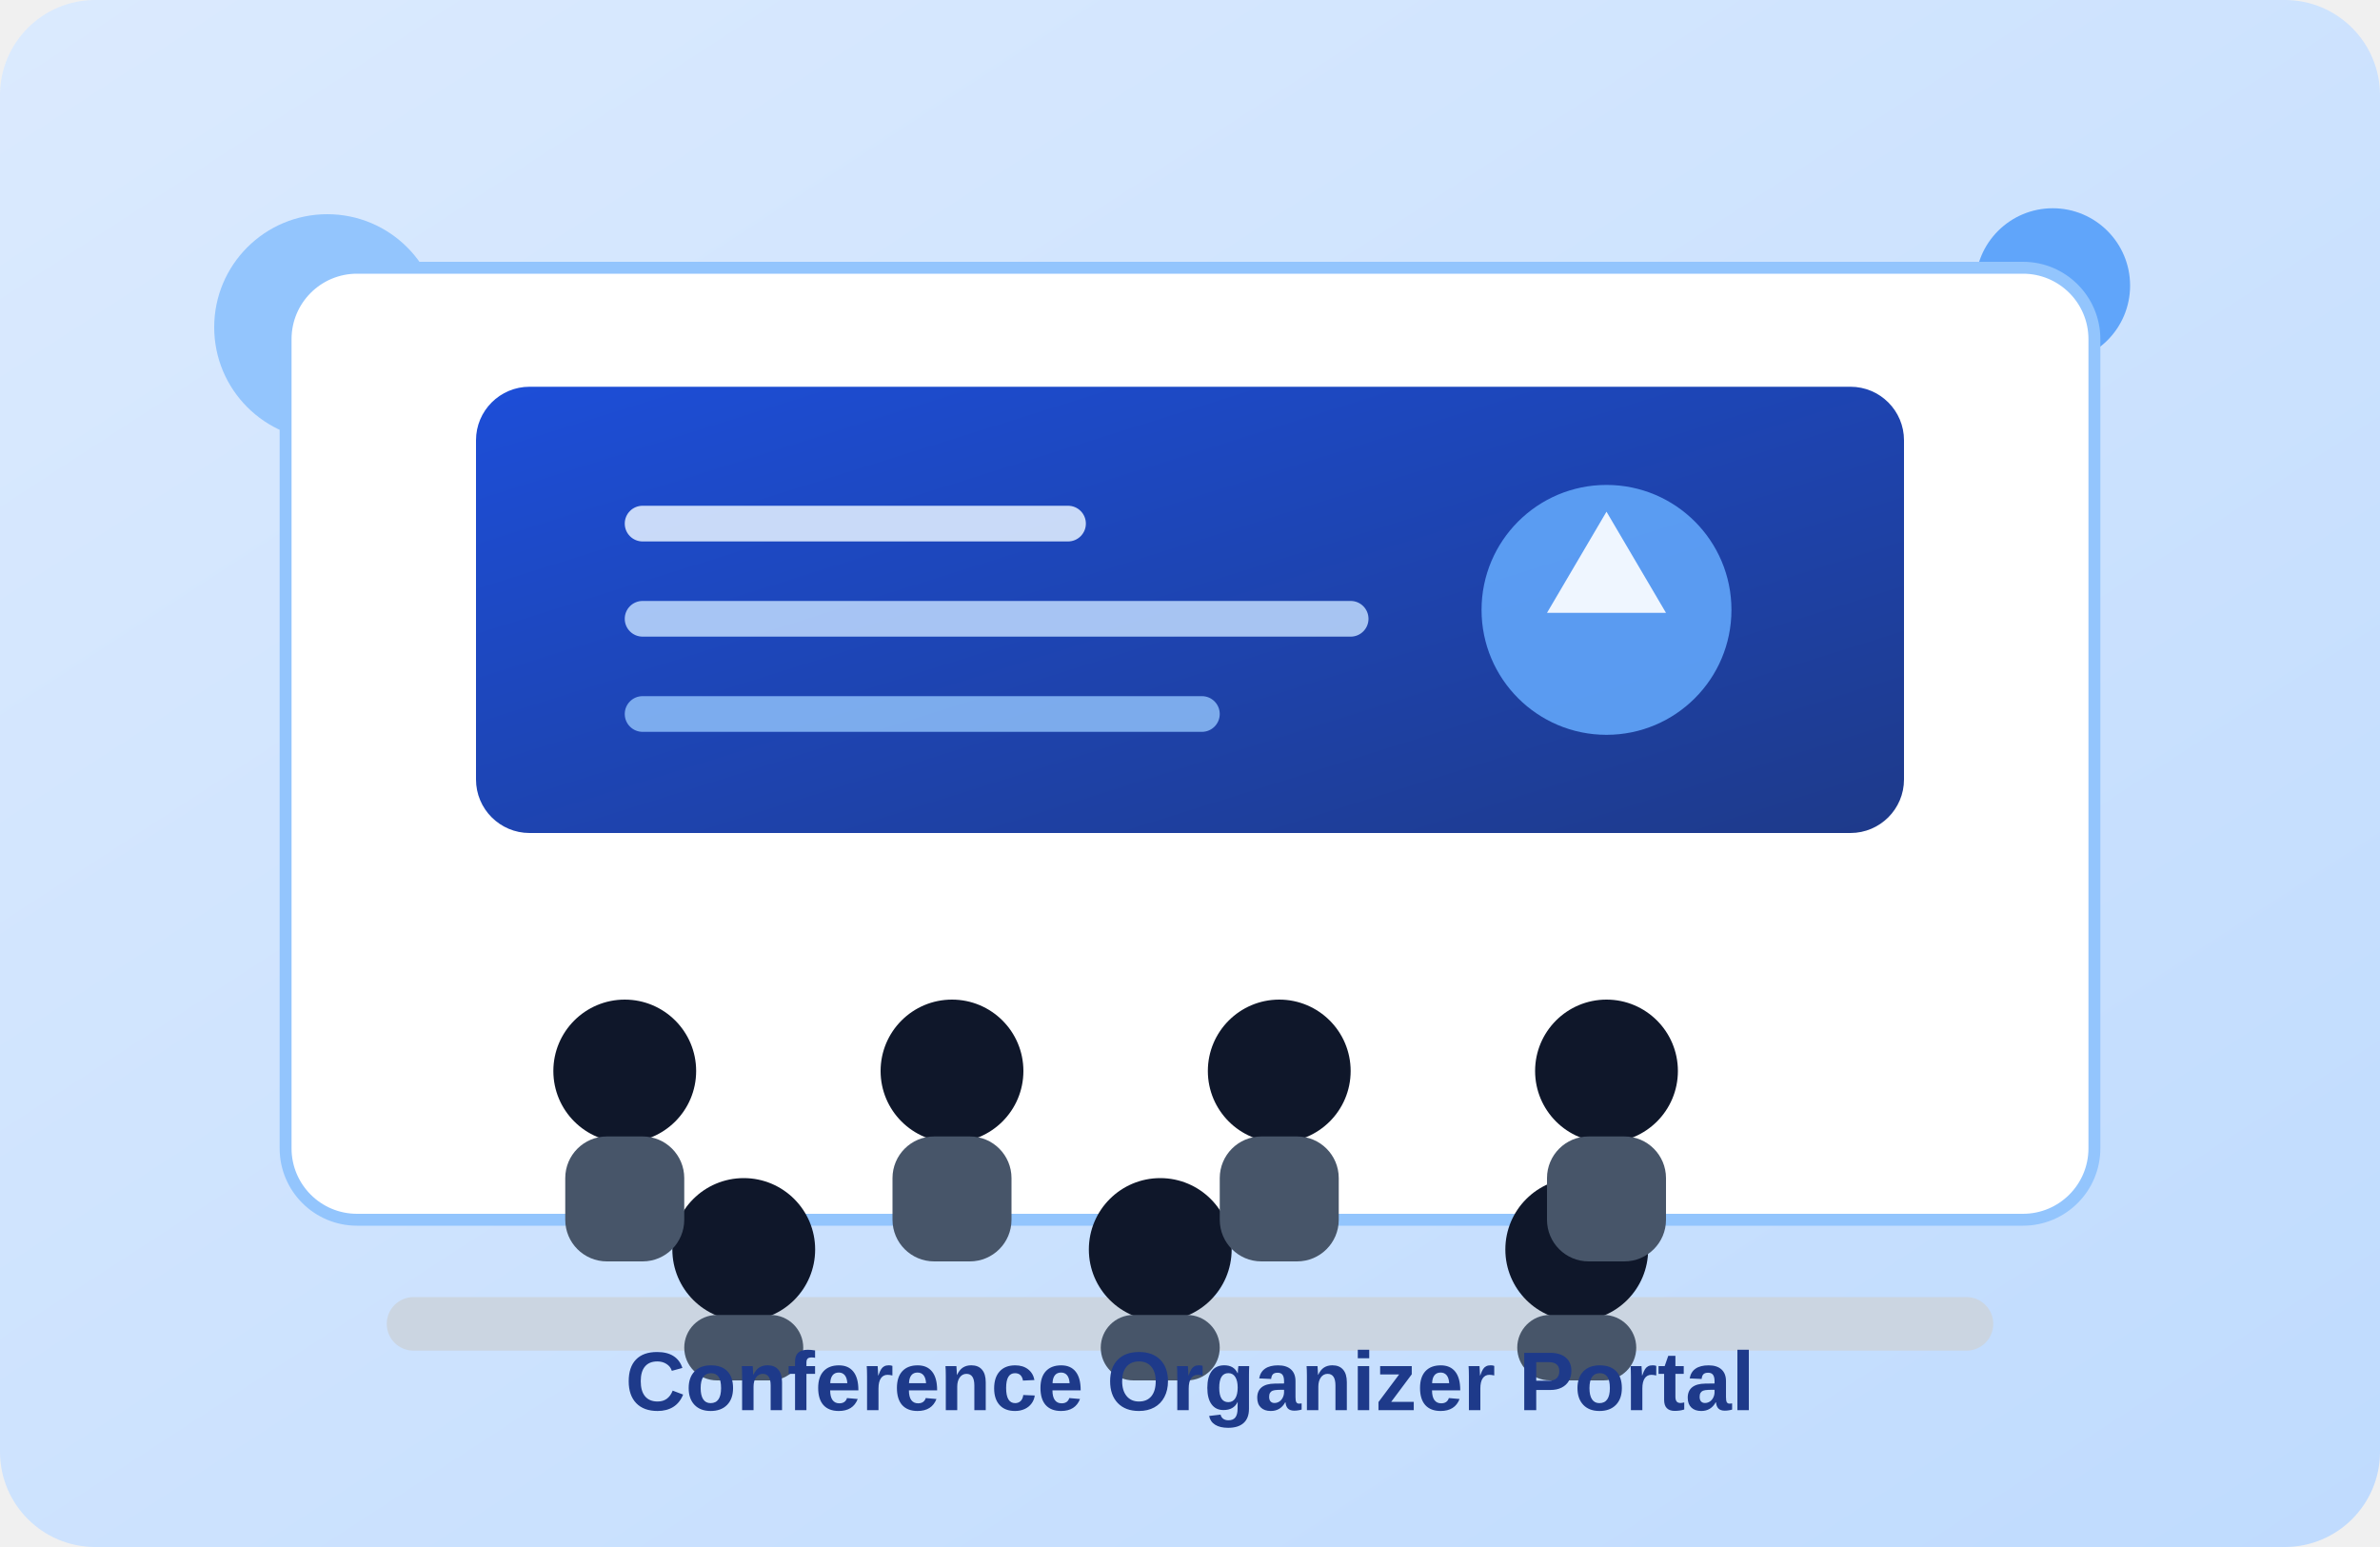
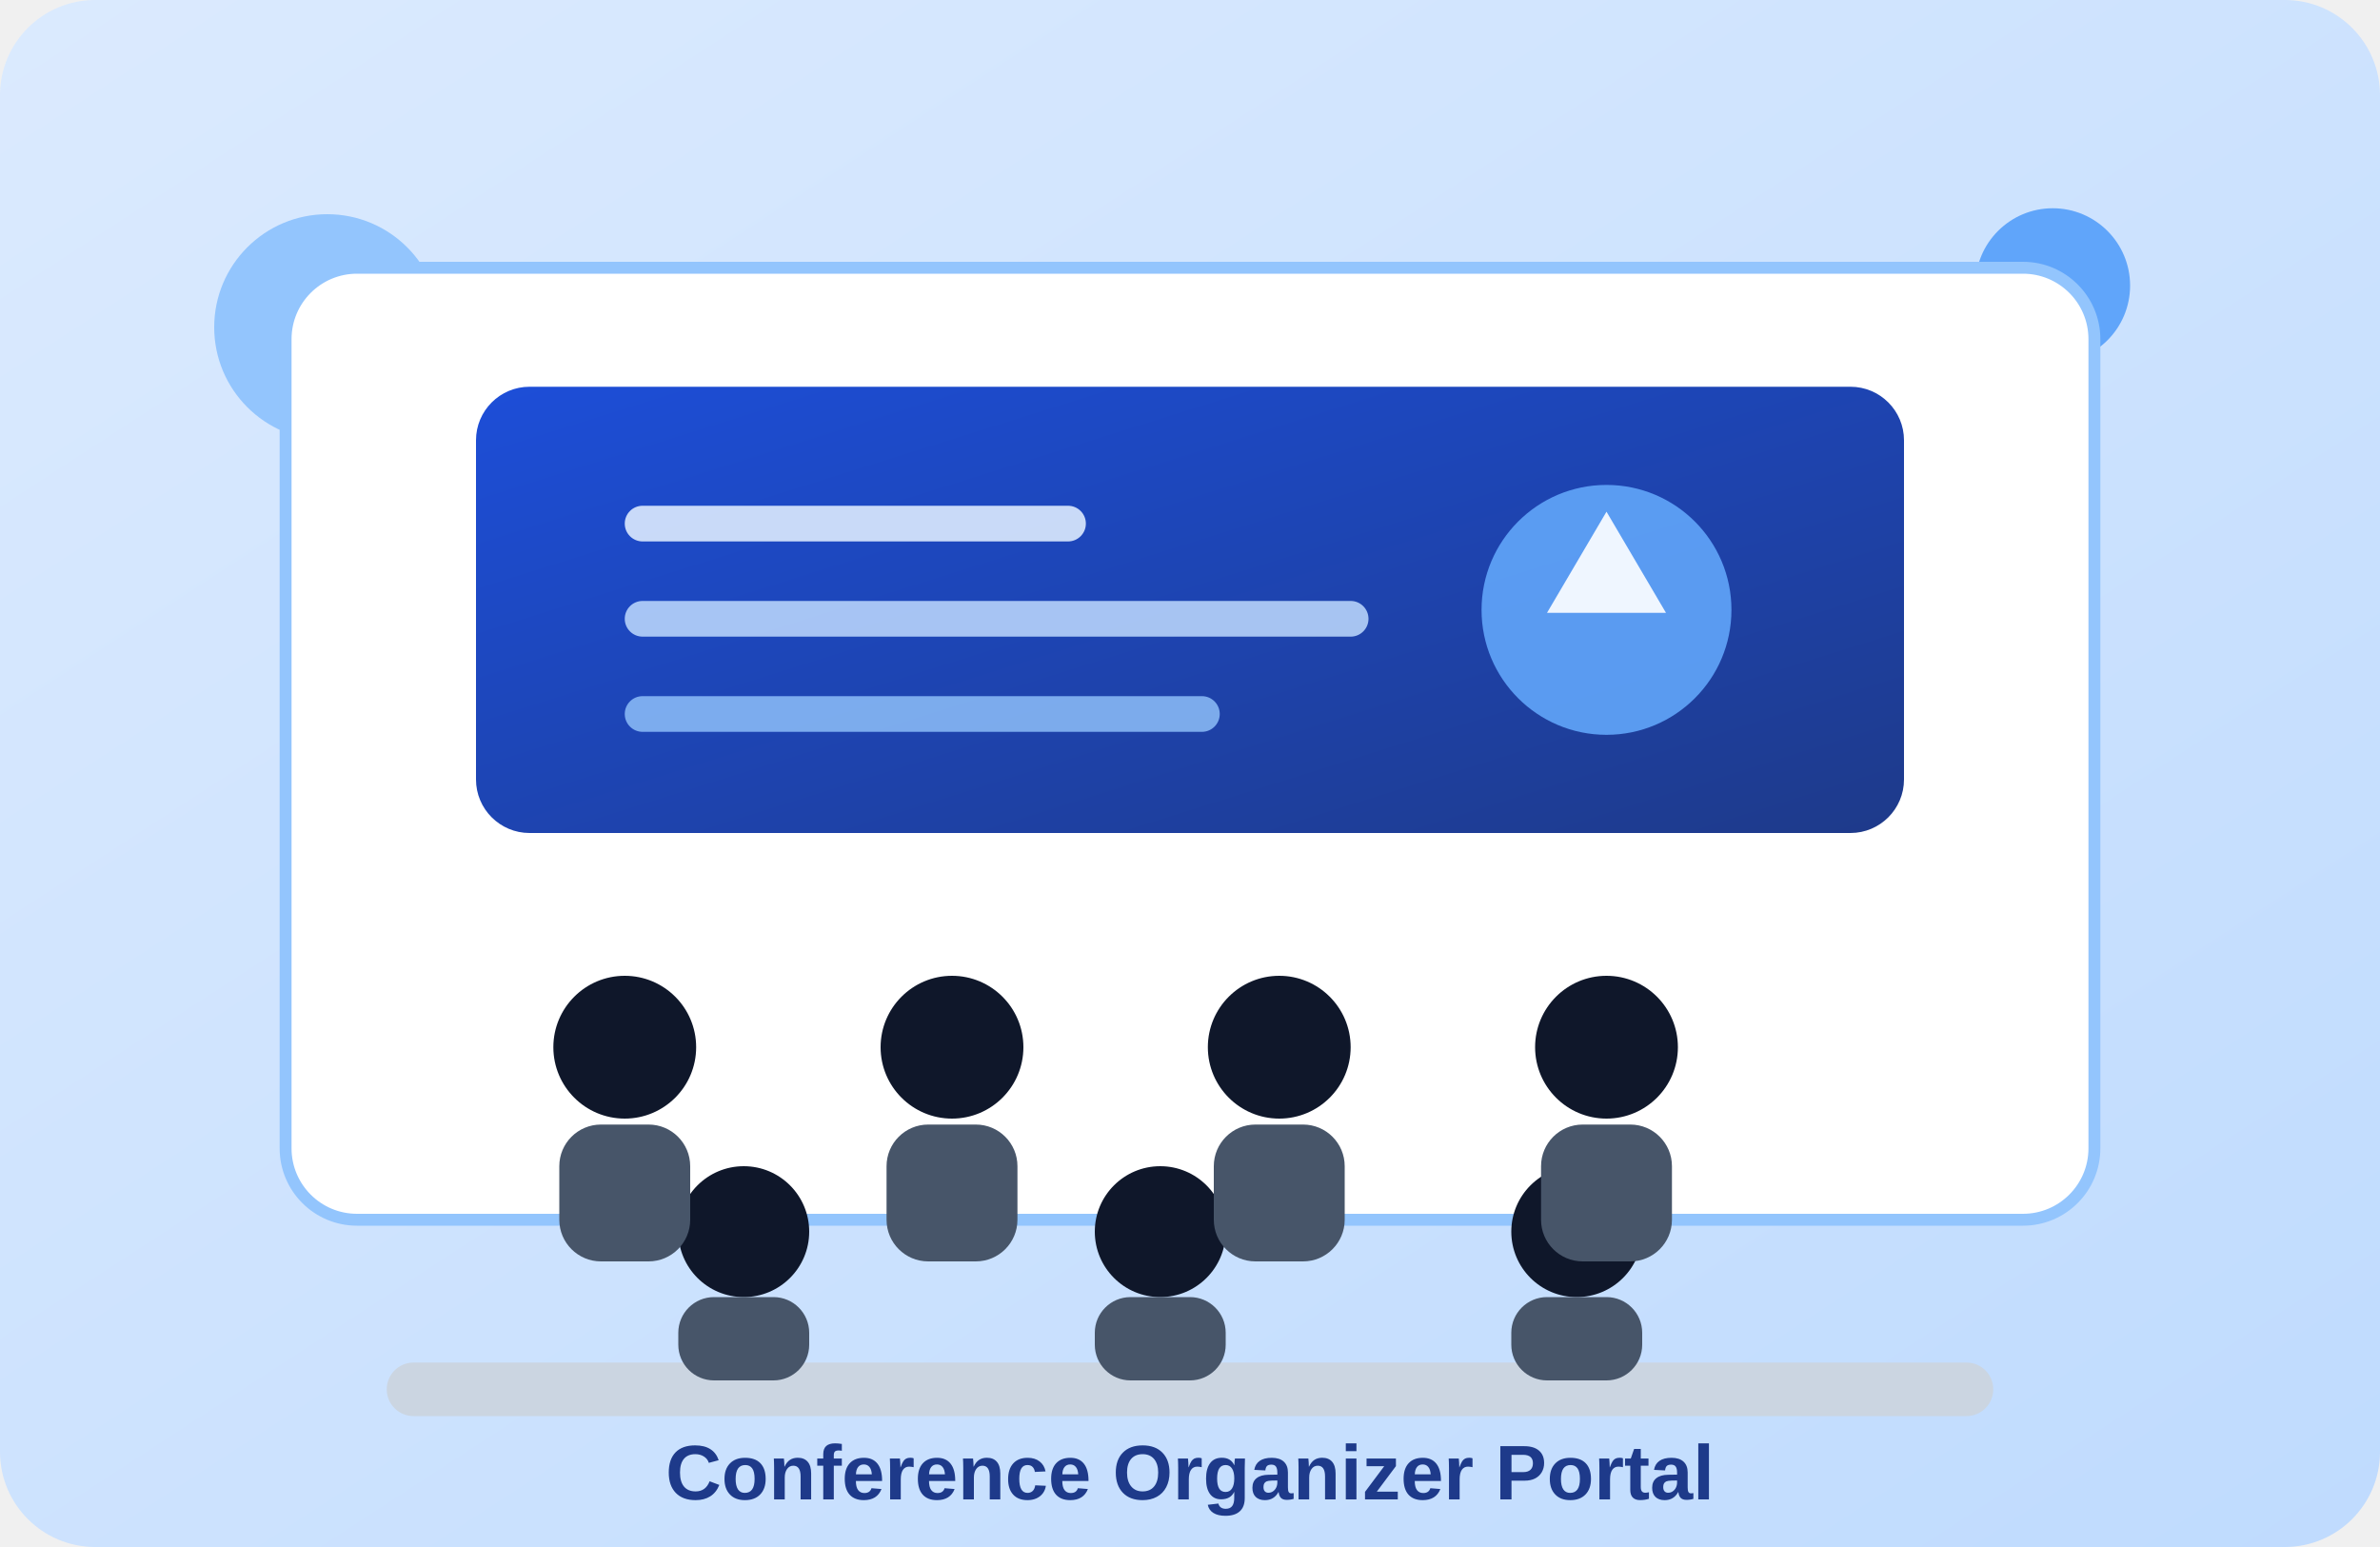
<svg xmlns="http://www.w3.org/2000/svg" viewBox="0 0 800 520" role="img" aria-labelledby="title desc">
  <defs>
    <linearGradient id="bg" x1="0" y1="0" x2="1" y2="1">
      <stop offset="0%" stop-color="#dbeafe" />
      <stop offset="100%" stop-color="#bfdbfe" />
    </linearGradient>
    <linearGradient id="stage" x1="0" y1="0" x2="1" y2="1">
      <stop offset="0%" stop-color="#1d4ed8" />
      <stop offset="100%" stop-color="#1e3a8a" />
    </linearGradient>
  </defs>
  <rect width="800" height="520" rx="32" fill="url(#bg)" />
  <circle cx="110" cy="110" r="38" fill="#93c5fd" />
  <circle cx="690" cy="96" r="26" fill="#60a5fa" />
  <rect x="96" y="90" width="608" height="320" rx="24" fill="#ffffff" stroke="#93c5fd" stroke-width="4" />
  <rect x="160" y="130" width="480" height="150" rx="18" fill="url(#stage)" />
  <rect x="210" y="170" width="155" height="12" rx="6" fill="#dbeafe" opacity="0.9" />
  <rect x="210" y="202" width="250" height="12" rx="6" fill="#bfdbfe" opacity="0.85" />
  <rect x="210" y="234" width="200" height="12" rx="6" fill="#93c5fd" opacity="0.8" />
  <circle cx="540" cy="205" r="42" fill="#60a5fa" opacity="0.9" />
  <path d="M520 206h40l-20-34z" fill="#eff6ff" />
-   <rect x="130" y="436" width="540" height="18" rx="9" fill="#cbd5e1" />
+   <rect x="130" y="458" width="540" height="18" rx="9" fill="#cbd5e1" />
  <g fill="#0f172a">
-     <circle cx="210" cy="360" r="24" />
-     <circle cx="320" cy="360" r="24" />
-     <circle cx="430" cy="360" r="24" />
-     <circle cx="540" cy="360" r="24" />
-     <circle cx="250" cy="420" r="24" />
-     <circle cx="390" cy="420" r="24" />
-     <circle cx="530" cy="420" r="24" />
+     <circle cx="210" cy="352" r="24" />
+     <circle cx="320" cy="352" r="24" />
+     <circle cx="430" cy="352" r="24" />
+     <circle cx="540" cy="352" r="24" />
+     <circle cx="250" cy="414" r="22" />
+     <circle cx="390" cy="414" r="22" />
+     <circle cx="530" cy="414" r="22" />
  </g>
  <g fill="#475569">
-     <rect x="190" y="382" width="40" height="42" rx="14" />
-     <rect x="300" y="382" width="40" height="42" rx="14" />
-     <rect x="410" y="382" width="40" height="42" rx="14" />
-     <rect x="520" y="382" width="40" height="42" rx="14" />
-     <rect x="230" y="442" width="40" height="22" rx="11" />
-     <rect x="370" y="442" width="40" height="22" rx="11" />
-     <rect x="510" y="442" width="40" height="22" rx="11" />
+     <rect x="188" y="378" width="44" height="46" rx="14" />
+     <rect x="298" y="378" width="44" height="46" rx="14" />
+     <rect x="408" y="378" width="44" height="46" rx="14" />
+     <rect x="518" y="378" width="44" height="46" rx="14" />
+     <rect x="228" y="436" width="44" height="28" rx="12" />
+     <rect x="368" y="436" width="44" height="28" rx="12" />
+     <rect x="508" y="436" width="44" height="28" rx="12" />
  </g>
-   <text x="400" y="474" text-anchor="middle" font-family="Arial, Helvetica, sans-serif" font-size="28" fill="#1e3a8a" font-weight="700">
+   <text x="400" y="504" text-anchor="middle" font-family="Arial, Helvetica, sans-serif" font-size="26" fill="#1e3a8a" font-weight="700">
    Conference Organizer Portal
  </text>
</svg>
